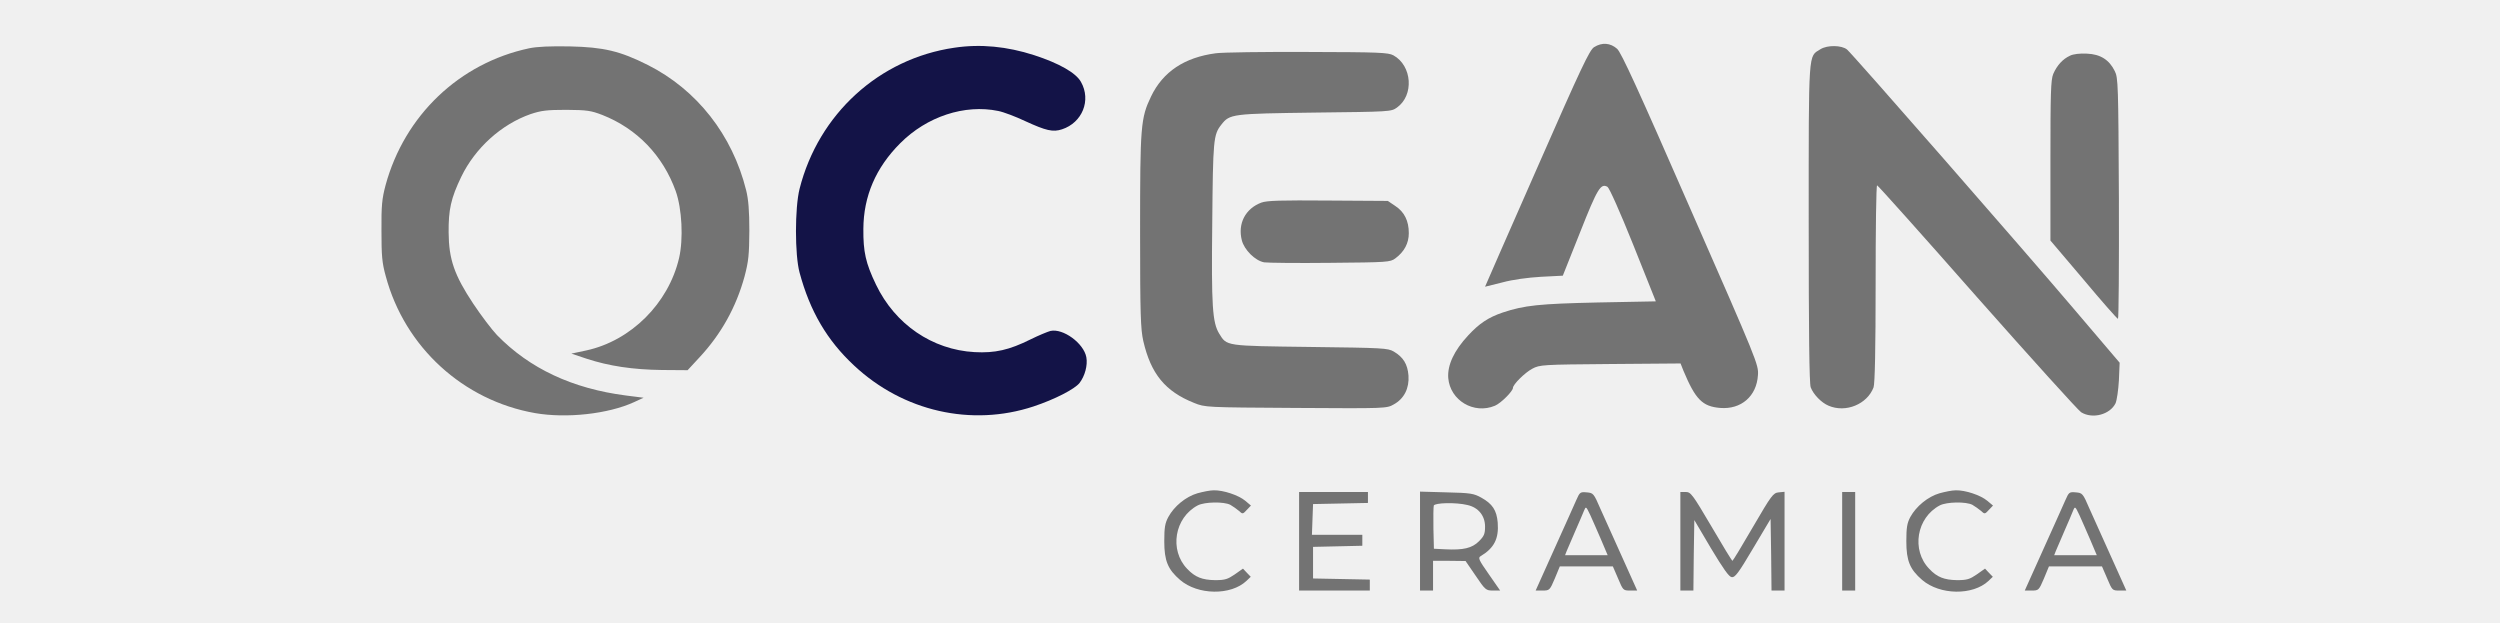
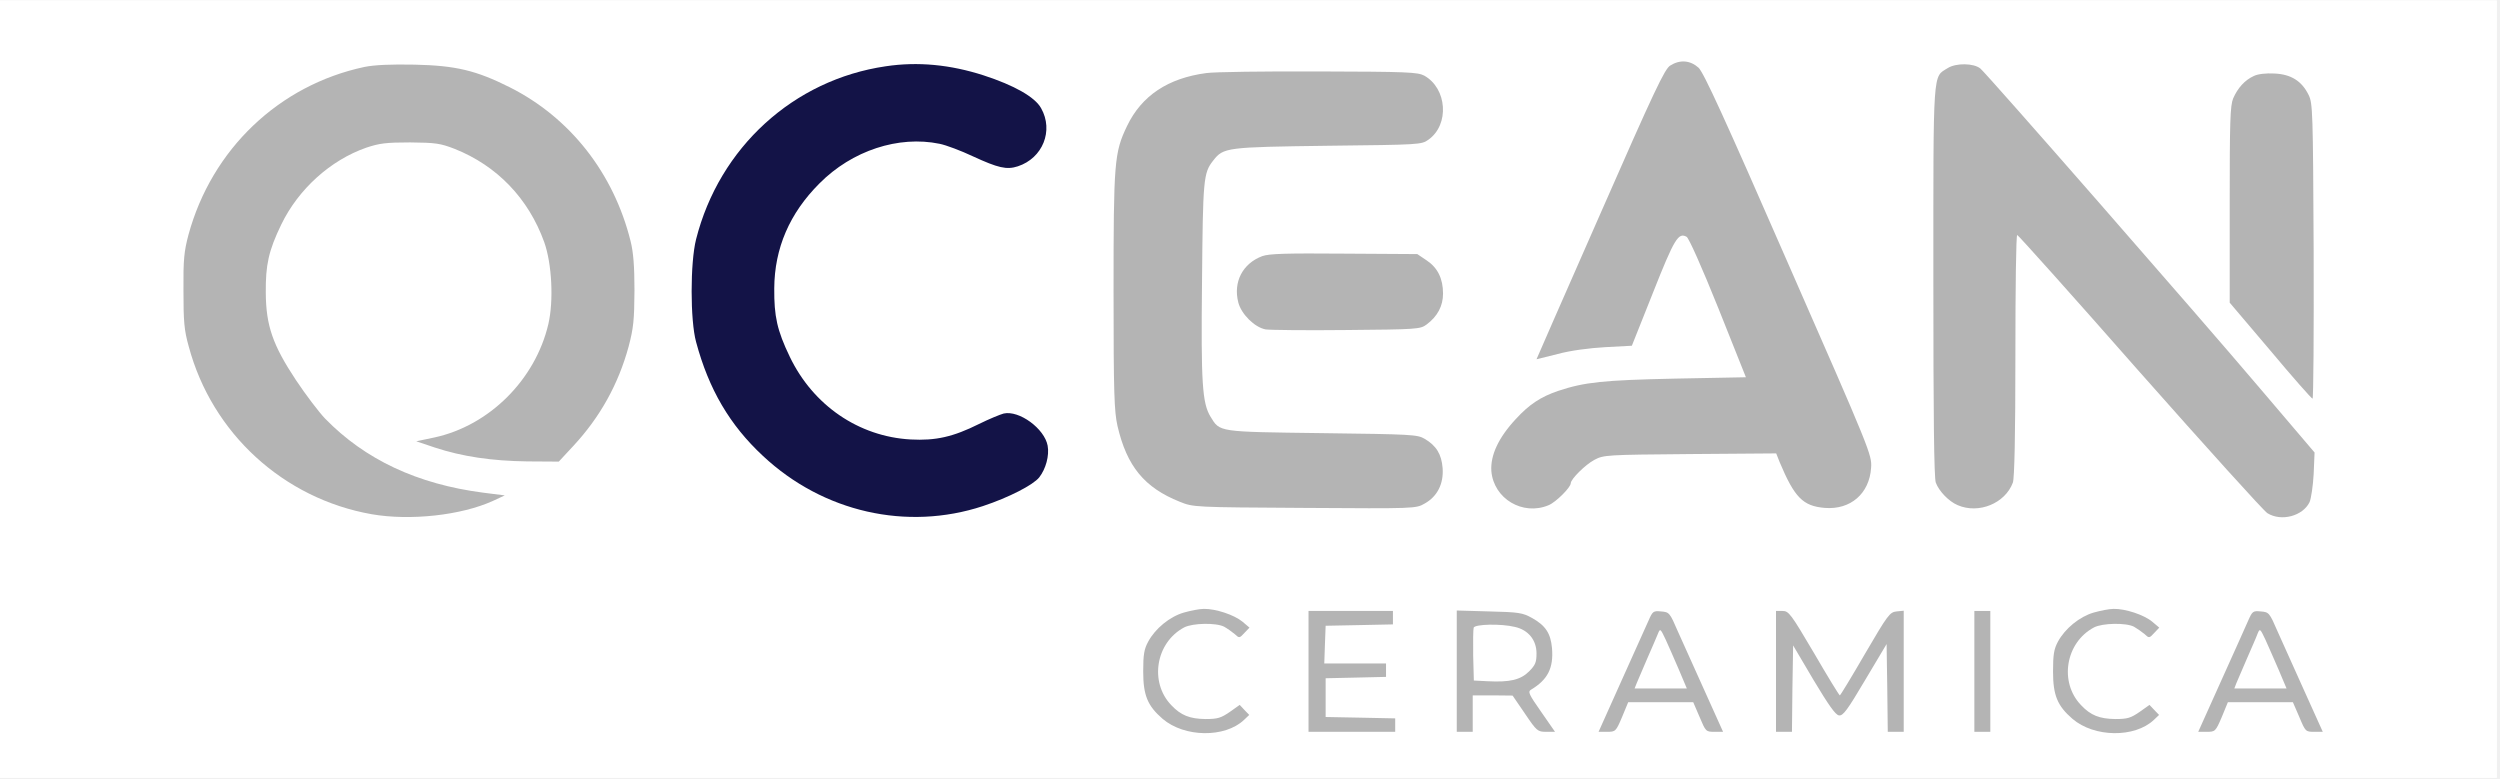
- <svg xmlns="http://www.w3.org/2000/svg" viewBox="0 0 156.75 39">
-   <path fill="#737373" d="M 99.949 2.957 C 99.668 3.129 99.145 4.227 96.367 10.559 C 94.574 14.629 93.113 17.965 93.113 17.977 C 93.113 17.977 93.605 17.859 94.199 17.707 C 94.84 17.531 95.809 17.402 96.625 17.355 L 97.988 17.285 L 99.074 14.559 C 100.168 11.793 100.367 11.48 100.789 11.715 C 100.902 11.781 101.559 13.242 102.41 15.363 L 103.82 18.895 L 100.191 18.965 C 96.508 19.047 95.586 19.141 94.223 19.594 C 93.324 19.898 92.742 20.285 92.055 21.031 C 91.168 21.984 90.746 22.895 90.805 23.699 C 90.922 25.109 92.414 25.996 93.734 25.438 C 94.105 25.285 94.863 24.527 94.863 24.316 C 94.863 24.109 95.609 23.363 96.078 23.117 C 96.543 22.871 96.684 22.859 100.961 22.824 L 105.371 22.789 L 105.547 23.234 C 106.305 25.043 106.734 25.484 107.855 25.578 C 109.172 25.684 110.141 24.844 110.223 23.523 C 110.27 22.871 110.188 22.664 106 13.125 C 102.711 5.602 101.664 3.316 101.395 3.062 C 100.973 2.688 100.449 2.641 99.949 2.957 Z M 99.949 2.957 " fill-opacity="1" fill-rule="nonzero" />
-   <path d="M 33.18 3.027 C 28.805 3.957 25.367 7.234 24.176 11.609 C 23.953 12.449 23.906 12.879 23.918 14.465 C 23.918 16.039 23.953 16.48 24.188 17.32 C 25.379 21.766 29.039 25.109 33.551 25.902 C 35.512 26.242 38.121 25.961 39.754 25.215 L 40.352 24.938 L 39.242 24.797 C 35.883 24.363 33.203 23.105 31.16 21.008 C 30.848 20.68 30.172 19.793 29.668 19.035 C 28.492 17.262 28.141 16.262 28.129 14.582 C 28.117 13.148 28.27 12.438 28.922 11.082 C 29.797 9.277 31.43 7.797 33.273 7.152 C 33.938 6.934 34.273 6.887 35.512 6.887 C 36.816 6.898 37.051 6.934 37.773 7.211 C 39.953 8.074 41.562 9.754 42.367 11.98 C 42.762 13.09 42.855 14.988 42.578 16.18 C 41.914 19.023 39.559 21.367 36.758 21.973 L 35.824 22.172 L 36.77 22.488 C 38.18 22.953 39.684 23.176 41.504 23.199 L 43.113 23.211 L 43.859 22.406 C 45.223 20.938 46.156 19.258 46.684 17.332 C 46.938 16.367 46.973 15.969 46.984 14.465 C 46.984 13.219 46.926 12.496 46.785 11.934 C 45.922 8.461 43.695 5.625 40.617 4.074 C 38.879 3.199 37.844 2.957 35.742 2.91 C 34.52 2.887 33.691 2.922 33.18 3.027 Z M 33.18 3.027 " fill-opacity="1" fill-rule="nonzero" fill="#737373" />
-   <path d="M 59.836 2.992 C 55.125 3.68 51.324 7.141 50.133 11.84 C 49.832 13.043 49.832 15.98 50.133 17.09 C 50.785 19.516 51.859 21.344 53.551 22.918 C 56.629 25.801 60.918 26.766 64.801 25.484 C 66.133 25.043 67.379 24.398 67.684 24.016 C 68.02 23.582 68.207 22.906 68.113 22.395 C 67.949 21.52 66.656 20.574 65.863 20.75 C 65.688 20.797 65.117 21.031 64.605 21.285 C 63.285 21.941 62.391 22.148 61.105 22.078 C 58.449 21.93 56.117 20.332 54.926 17.848 C 54.273 16.492 54.121 15.781 54.133 14.348 C 54.145 12.297 54.914 10.512 56.441 8.984 C 58.109 7.305 60.488 6.523 62.586 6.957 C 62.926 7.023 63.695 7.316 64.289 7.598 C 65.582 8.191 66.016 8.297 66.586 8.109 C 67.859 7.691 68.43 6.289 67.777 5.137 C 67.461 4.566 66.41 3.969 64.836 3.457 C 63.137 2.91 61.48 2.746 59.836 2.992 Z M 59.836 2.992 " fill-opacity="1" fill-rule="nonzero" style="fill: rgb(19, 19, 71);" />
-   <path fill="#737373" d="M 114.141 3.086 C 113.371 3.574 113.406 2.98 113.406 13.988 C 113.406 20.75 113.441 24.062 113.531 24.285 C 113.695 24.727 114.199 25.25 114.652 25.438 C 115.727 25.902 117.078 25.344 117.473 24.285 C 117.555 24.062 117.602 21.859 117.602 17.777 C 117.602 14.383 117.637 11.609 117.695 11.621 C 117.742 11.621 120.562 14.77 123.957 18.629 C 127.363 22.477 130.301 25.73 130.488 25.848 C 131.199 26.289 132.297 25.996 132.645 25.285 C 132.727 25.098 132.82 24.457 132.855 23.852 L 132.902 22.742 L 130.125 19.48 C 126.988 15.781 116.121 3.352 115.809 3.105 C 115.469 2.828 114.57 2.816 114.141 3.086 Z M 114.141 3.086 " fill-opacity="1" fill-rule="nonzero" />
-   <path fill="#737373" d="M 76.23 3.34 C 74.27 3.598 72.918 4.496 72.172 6.047 C 71.52 7.41 71.484 7.875 71.484 14.523 C 71.484 19.746 71.52 20.645 71.684 21.379 C 72.16 23.445 73.059 24.539 74.867 25.262 C 75.566 25.543 75.566 25.543 81.258 25.578 C 86.898 25.613 86.945 25.613 87.391 25.355 C 88.043 24.996 88.367 24.34 88.312 23.547 C 88.254 22.824 87.984 22.395 87.391 22.043 C 87.016 21.824 86.727 21.812 82.152 21.754 C 76.789 21.684 76.93 21.707 76.441 20.914 C 76.02 20.215 75.949 19.223 76.008 13.988 C 76.055 8.762 76.078 8.449 76.578 7.816 C 77.105 7.141 77.234 7.129 82.445 7.059 C 87.156 7.004 87.227 7.004 87.586 6.746 C 88.672 5.977 88.543 4.121 87.367 3.469 C 87.027 3.293 86.504 3.27 81.98 3.258 C 79.227 3.246 76.637 3.281 76.23 3.34 Z M 76.23 3.34 " fill-opacity="1" fill-rule="nonzero" />
-   <path fill="#737373" d="M 129.789 3.492 C 129.332 3.703 128.973 4.098 128.738 4.637 C 128.586 5.008 128.562 5.824 128.562 10.082 L 128.562 15.082 L 130.641 17.531 C 131.77 18.883 132.75 19.992 132.797 19.992 C 132.844 20.004 132.867 16.609 132.855 12.449 C 132.82 5.324 132.809 4.879 132.598 4.461 C 132.25 3.75 131.699 3.398 130.848 3.363 C 130.418 3.34 129.996 3.387 129.789 3.492 Z M 129.789 3.492 " fill-opacity="1" fill-rule="nonzero" />
-   <path fill="#737373" d="M 79.086 12.703 C 78.086 13.078 77.594 14.023 77.863 15.07 C 78.016 15.664 78.691 16.344 79.262 16.449 C 79.473 16.48 81.336 16.504 83.402 16.48 C 86.992 16.449 87.168 16.438 87.484 16.203 C 88.055 15.781 88.332 15.246 88.332 14.617 C 88.332 13.848 88.055 13.289 87.484 12.914 L 87.016 12.598 L 83.273 12.574 C 80.312 12.551 79.438 12.574 79.086 12.703 Z M 79.086 12.703 " fill-opacity="1" fill-rule="nonzero" />
-   <path fill="#737373" d="M 75.074 30.93 C 74.352 31.141 73.617 31.746 73.258 32.41 C 73.047 32.797 73 33.074 73 33.938 C 73 35.164 73.223 35.699 73.992 36.363 C 75.109 37.32 77.176 37.344 78.152 36.422 L 78.422 36.164 L 78.176 35.91 L 77.934 35.652 L 77.418 36.016 C 76.977 36.316 76.812 36.375 76.184 36.375 C 75.379 36.363 74.926 36.188 74.434 35.664 C 73.305 34.488 73.641 32.457 75.098 31.688 C 75.531 31.465 76.73 31.441 77.141 31.652 C 77.305 31.746 77.535 31.91 77.676 32.027 C 77.91 32.246 77.922 32.246 78.176 31.969 L 78.434 31.699 L 78.074 31.395 C 77.652 31.047 76.707 30.73 76.102 30.742 C 75.867 30.742 75.414 30.836 75.074 30.93 Z M 75.074 30.93 " fill-opacity="1" fill-rule="nonzero" />
-   <path fill="#737373" d="M 121.602 30.93 C 120.879 31.141 120.145 31.746 119.781 32.41 C 119.574 32.797 119.527 33.074 119.527 33.938 C 119.527 35.164 119.75 35.699 120.52 36.363 C 121.637 37.32 123.699 37.344 124.68 36.422 L 124.949 36.164 L 124.703 35.91 L 124.461 35.652 L 123.945 36.016 C 123.504 36.316 123.34 36.375 122.711 36.375 C 121.906 36.363 121.449 36.188 120.961 35.664 C 119.828 34.488 120.168 32.457 121.625 31.688 C 122.059 31.465 123.258 31.441 123.668 31.652 C 123.828 31.746 124.062 31.91 124.203 32.027 C 124.438 32.246 124.449 32.246 124.703 31.969 L 124.961 31.699 L 124.598 31.395 C 124.18 31.047 123.234 30.73 122.629 30.742 C 122.395 30.742 121.941 30.836 121.602 30.93 Z M 121.602 30.93 " fill-opacity="1" fill-rule="nonzero" />
-   <path fill="#737373" d="M 81.453 33.938 L 81.453 37.027 L 85.887 37.027 L 85.887 36.34 L 84.113 36.305 L 82.328 36.27 L 82.328 34.289 L 83.879 34.254 L 85.418 34.219 L 85.418 33.531 L 82.258 33.531 L 82.293 32.562 L 82.328 31.605 L 84.055 31.57 L 85.77 31.535 L 85.77 30.848 L 81.453 30.848 Z M 81.453 33.938 " fill-opacity="1" fill-rule="nonzero" />
-   <path fill="#737373" d="M 89.035 33.926 L 89.035 37.027 L 89.852 37.027 L 89.852 35.164 L 90.875 35.164 L 91.891 35.176 L 92.52 36.094 C 93.125 36.992 93.172 37.027 93.605 37.027 L 94.059 37.027 L 93.348 36.004 C 92.719 35.105 92.66 34.977 92.836 34.871 C 93.688 34.359 93.988 33.773 93.906 32.75 C 93.836 31.992 93.582 31.594 92.871 31.199 C 92.402 30.941 92.207 30.906 90.699 30.871 L 89.035 30.824 Z M 92.008 31.664 C 92.695 31.816 93.113 32.34 93.113 33.016 C 93.113 33.473 93.055 33.613 92.73 33.938 C 92.297 34.371 91.75 34.5 90.609 34.441 L 89.906 34.406 L 89.875 33.133 C 89.863 32.422 89.875 31.781 89.898 31.699 C 89.965 31.523 91.285 31.488 92.008 31.664 Z M 92.008 31.664 " fill-opacity="1" fill-rule="nonzero" />
-   <path fill="#737373" d="M 98.84 31.34 C 98.723 31.617 98.094 33.004 97.453 34.43 L 96.285 37.027 L 96.719 37.027 C 97.148 37.027 97.172 37.016 97.488 36.27 L 97.801 35.512 L 101.125 35.512 L 101.453 36.27 C 101.766 37.016 101.777 37.027 102.211 37.027 L 102.652 37.027 L 101.719 34.953 C 101.207 33.82 100.59 32.445 100.344 31.898 C 99.926 30.93 99.902 30.906 99.48 30.871 C 99.086 30.836 99.051 30.859 98.84 31.34 Z M 100.391 33.844 L 100.801 34.812 L 98.129 34.812 L 98.234 34.543 C 98.293 34.406 98.539 33.844 98.77 33.297 C 99.004 32.75 99.262 32.176 99.32 32.016 C 99.434 31.734 99.445 31.734 99.715 32.305 C 99.855 32.621 100.168 33.32 100.391 33.844 Z M 100.391 33.844 " fill-opacity="1" fill-rule="nonzero" />
-   <path fill="#737373" d="M 105.359 33.938 L 105.359 37.027 L 106.176 37.027 L 106.199 34.812 L 106.234 32.609 L 107.281 34.383 C 108.051 35.664 108.402 36.164 108.578 36.188 C 108.785 36.223 109.008 35.922 109.918 34.383 L 111.016 32.539 L 111.051 34.777 L 111.074 37.027 L 111.891 37.027 L 111.891 30.836 L 111.527 30.871 C 111.176 30.906 111.074 31.047 109.918 33.027 C 109.242 34.195 108.66 35.152 108.625 35.164 C 108.59 35.164 107.992 34.184 107.305 33.004 C 106.117 30.988 106.012 30.848 105.695 30.848 L 105.359 30.848 Z M 105.359 33.938 " fill-opacity="1" fill-rule="nonzero" />
-   <path fill="#737373" d="M 115.504 33.938 L 115.504 37.027 L 116.32 37.027 L 116.32 30.848 L 115.504 30.848 Z M 115.504 33.938 " fill-opacity="1" fill-rule="nonzero" />
-   <path fill="#737373" d="M 129.508 31.34 C 129.391 31.617 128.762 33.004 128.121 34.43 L 126.953 37.027 L 127.387 37.027 C 127.816 37.027 127.84 37.016 128.156 36.27 L 128.469 35.512 L 131.793 35.512 L 132.121 36.27 C 132.434 37.016 132.445 37.027 132.879 37.027 L 133.32 37.027 L 132.387 34.953 C 131.875 33.82 131.258 32.445 131.012 31.898 C 130.594 30.93 130.57 30.906 130.148 30.871 C 129.754 30.836 129.719 30.859 129.508 31.34 Z M 131.059 33.844 L 131.469 34.812 L 128.797 34.812 L 128.902 34.543 C 128.961 34.406 129.203 33.844 129.438 33.297 C 129.672 32.75 129.93 32.176 129.984 32.016 C 130.102 31.734 130.113 31.734 130.383 32.305 C 130.523 32.621 130.836 33.32 131.059 33.844 Z M 131.059 33.844 " fill-opacity="1" fill-rule="nonzero" />
+ <svg xmlns="http://www.w3.org/2000/svg" width="257" zoomAndPan="magnify" viewBox="0 0 192.75 60" height="80" preserveAspectRatio="xMidYMid meet" version="1.0">
+   <defs>
+     <clipPath id="1801d4a7b2">
+       <path d="M 0 0.039 L 192.5 0.039 L 192.5 59.961 L 0 59.961 Z M 0 0.039 " clip-rule="nonzero" />
+     </clipPath>
+   </defs>
+   <g clip-path="url(#1801d4a7b2)">
+     <path fill="#ffffff" d="M 0 0.039 L 192.5 0.039 L 192.5 59.961 L 0 59.961 Z M 0 0.039 " fill-opacity="1" fill-rule="nonzero" />
+     <path fill="#ffffff" d="M 0 0.039 L 192.5 0.039 L 192.5 59.961 L 0 59.961 Z M 0 0.039 " fill-opacity="1" fill-rule="nonzero" />
+   </g>
+   <path fill="#b4b4b4" d="M 128.773 5.055 C 128.348 5.316 127.559 6.969 123.371 16.516 C 120.668 22.652 118.465 27.684 118.465 27.699 C 118.465 27.699 119.207 27.523 120.102 27.293 C 121.07 27.027 122.531 26.836 123.762 26.766 L 125.816 26.656 L 127.453 22.547 C 129.102 18.379 129.402 17.906 130.039 18.258 C 130.211 18.359 131.199 20.562 132.484 23.762 L 134.609 29.086 L 129.137 29.191 C 123.582 29.312 122.195 29.457 120.137 30.137 C 118.785 30.598 117.906 31.18 116.871 32.305 C 115.531 33.742 114.898 35.113 114.984 36.328 C 115.164 38.453 117.41 39.789 119.402 38.949 C 119.961 38.719 121.105 37.578 121.105 37.258 C 121.105 36.945 122.23 35.82 122.938 35.449 C 123.637 35.078 123.848 35.062 130.297 35.008 L 136.945 34.957 L 137.211 35.629 C 138.355 38.355 139.004 39.02 140.691 39.16 C 142.676 39.32 144.137 38.055 144.262 36.062 C 144.332 35.078 144.207 34.766 137.895 20.387 C 132.938 9.043 131.359 5.598 130.953 5.215 C 130.316 4.648 129.527 4.578 128.773 5.055 Z M 128.773 5.055 " fill-opacity="1" fill-rule="nonzero" />
+   <path fill="#b4b4b4" d="M 28.105 5.16 C 21.512 6.562 16.328 11.504 14.531 18.102 C 14.195 19.367 14.125 20.016 14.145 22.406 C 14.145 24.777 14.195 25.445 14.551 26.711 C 16.344 33.414 21.863 38.453 28.668 39.648 C 31.621 40.16 35.555 39.738 38.02 38.613 L 38.918 38.195 L 37.246 37.984 C 32.184 37.328 28.141 35.434 25.062 32.27 C 24.59 31.777 23.57 30.438 22.812 29.297 C 21.039 26.621 20.508 25.113 20.492 22.582 C 20.473 20.422 20.703 19.348 21.688 17.305 C 23.008 14.586 25.469 12.352 28.246 11.383 C 29.25 11.051 29.754 10.98 31.621 10.98 C 33.59 11 33.941 11.051 35.031 11.469 C 38.32 12.77 40.746 15.305 41.957 18.66 C 42.555 20.332 42.695 23.195 42.277 24.992 C 41.273 29.277 37.723 32.812 33.5 33.727 L 32.094 34.023 L 33.52 34.504 C 35.645 35.203 37.914 35.539 40.656 35.574 L 43.082 35.59 L 44.207 34.379 C 46.262 32.164 47.672 29.633 48.465 26.727 C 48.848 25.273 48.902 24.672 48.918 22.406 C 48.918 20.527 48.832 19.438 48.617 18.59 C 47.316 13.355 43.961 9.078 39.32 6.738 C 36.699 5.422 35.137 5.055 31.969 4.984 C 30.125 4.949 28.879 5.004 28.105 5.16 Z M 28.105 5.16 " fill-opacity="1" fill-rule="nonzero" />
+   <path fill="#131347" d="M 68.297 5.109 C 61.191 6.145 55.461 11.363 53.668 18.449 C 53.211 20.262 53.211 24.691 53.668 26.363 C 54.648 30.02 56.27 32.777 58.82 35.148 C 63.461 39.496 69.926 40.949 75.781 39.02 C 77.789 38.355 79.668 37.383 80.125 36.805 C 80.633 36.152 80.914 35.133 80.773 34.359 C 80.527 33.043 78.578 31.617 77.383 31.883 C 77.117 31.953 76.258 32.305 75.484 32.688 C 73.496 33.68 72.148 33.988 70.211 33.883 C 66.203 33.66 62.688 31.25 60.891 27.504 C 59.91 25.461 59.68 24.391 59.695 22.23 C 59.715 19.137 60.875 16.445 63.176 14.145 C 65.691 11.609 69.277 10.434 72.441 11.086 C 72.953 11.188 74.113 11.629 75.008 12.051 C 76.957 12.949 77.613 13.105 78.473 12.824 C 80.391 12.195 81.25 10.078 80.27 8.344 C 79.793 7.48 78.207 6.582 75.832 5.809 C 73.273 4.984 70.773 4.738 68.297 5.109 Z M 68.297 5.109 " fill-opacity="1" fill-rule="nonzero" />
+   <path fill="#b4b4b4" d="M 150.168 5.25 C 149.008 5.984 149.062 5.09 149.062 21.688 C 149.062 31.883 149.113 36.875 149.25 37.211 C 149.496 37.875 150.258 38.664 150.941 38.949 C 152.559 39.648 154.598 38.809 155.191 37.211 C 155.316 36.875 155.387 33.555 155.387 27.398 C 155.387 22.281 155.438 18.102 155.527 18.117 C 155.598 18.117 159.852 22.863 164.969 28.684 C 170.102 34.484 174.531 39.391 174.816 39.566 C 175.887 40.234 177.543 39.789 178.066 38.719 C 178.188 38.438 178.332 37.469 178.383 36.559 L 178.453 34.887 L 174.266 29.969 C 169.539 24.391 153.152 5.652 152.684 5.281 C 152.172 4.863 150.816 4.844 150.168 5.25 Z M 150.168 5.25 " fill-opacity="1" fill-rule="nonzero" />
+   <path fill="#b4b4b4" d="M 93.012 5.633 C 90.055 6.023 88.02 7.375 86.895 9.715 C 85.91 11.77 85.855 12.469 85.855 22.492 C 85.855 30.367 85.91 31.723 86.156 32.828 C 86.875 35.945 88.23 37.594 90.957 38.684 C 92.012 39.109 92.012 39.109 100.594 39.16 C 109.098 39.215 109.168 39.215 109.84 38.824 C 110.82 38.281 111.312 37.293 111.227 36.098 C 111.141 35.008 110.734 34.359 109.84 33.832 C 109.273 33.5 108.836 33.484 101.941 33.395 C 93.855 33.289 94.066 33.324 93.332 32.129 C 92.695 31.074 92.59 29.578 92.676 21.688 C 92.746 13.809 92.781 13.336 93.535 12.383 C 94.332 11.363 94.527 11.344 102.383 11.238 C 109.484 11.156 109.59 11.156 110.133 10.77 C 111.77 9.609 111.574 6.812 109.805 5.828 C 109.289 5.562 108.5 5.527 101.68 5.508 C 97.531 5.492 93.625 5.543 93.012 5.633 Z M 93.012 5.633 " fill-opacity="1" fill-rule="nonzero" />
+   <path fill="#b4b4b4" d="M 173.762 5.863 C 173.07 6.18 172.531 6.777 172.176 7.59 C 171.945 8.148 171.91 9.379 171.91 15.797 L 171.91 23.336 L 175.043 27.027 C 176.746 29.066 178.227 30.738 178.297 30.738 C 178.367 30.758 178.402 25.641 178.383 19.367 C 178.332 8.625 178.312 7.953 177.996 7.324 C 177.473 6.25 176.641 5.723 175.355 5.668 C 174.707 5.633 174.074 5.703 173.762 5.863 Z M 173.762 5.863 " fill-opacity="1" fill-rule="nonzero" />
+   <path fill="#b4b4b4" d="M 97.316 19.75 C 95.809 20.316 95.066 21.738 95.473 23.32 C 95.703 24.215 96.723 25.238 97.582 25.398 C 97.902 25.445 100.711 25.48 103.824 25.445 C 109.238 25.398 109.504 25.379 109.98 25.027 C 110.84 24.391 111.258 23.582 111.258 22.637 C 111.258 21.477 110.84 20.633 109.98 20.066 L 109.273 19.59 L 103.633 19.555 C 99.168 19.52 97.848 19.555 97.316 19.75 Z M 97.316 19.75 " fill-opacity="1" fill-rule="nonzero" />
+   <path fill="#b4b4b4" d="M 91.27 47.23 C 90.18 47.547 89.074 48.461 88.531 49.461 C 88.211 50.043 88.141 50.461 88.141 51.766 C 88.141 53.613 88.477 54.418 89.637 55.422 C 91.324 56.863 94.438 56.898 95.91 55.508 L 96.316 55.121 L 95.945 54.738 L 95.582 54.348 L 94.805 54.898 C 94.137 55.352 93.891 55.438 92.941 55.438 C 91.73 55.422 91.047 55.156 90.305 54.367 C 88.602 52.594 89.109 49.531 91.305 48.371 C 91.957 48.035 93.766 48 94.383 48.32 C 94.633 48.461 94.98 48.707 95.191 48.883 C 95.547 49.215 95.562 49.215 95.945 48.797 L 96.336 48.391 L 95.793 47.93 C 95.156 47.406 93.73 46.93 92.816 46.945 C 92.465 46.945 91.781 47.086 91.27 47.23 Z M 91.27 47.23 " fill-opacity="1" fill-rule="nonzero" />
+   <path fill="#b4b4b4" d="M 161.418 47.23 C 160.328 47.547 159.219 48.461 158.672 49.461 C 158.359 50.043 158.289 50.461 158.289 51.766 C 158.289 53.613 158.625 54.418 159.785 55.422 C 161.469 56.863 164.578 56.898 166.059 55.508 L 166.465 55.121 L 166.094 54.738 L 165.727 54.348 L 164.949 54.898 C 164.285 55.352 164.039 55.438 163.09 55.438 C 161.875 55.422 161.188 55.156 160.449 54.367 C 158.742 52.594 159.254 49.531 161.453 48.371 C 162.105 48.035 163.914 48 164.531 48.32 C 164.773 48.461 165.129 48.707 165.34 48.883 C 165.691 49.215 165.711 49.215 166.094 48.797 L 166.48 48.391 L 165.934 47.93 C 165.305 47.406 163.879 46.93 162.965 46.945 C 162.613 46.945 161.93 47.086 161.418 47.23 Z M 161.418 47.23 " fill-opacity="1" fill-rule="nonzero" />
+   <path fill="#b4b4b4" d="M 100.887 51.766 L 100.887 56.422 L 107.57 56.422 L 107.57 55.387 L 104.898 55.332 L 102.207 55.281 L 102.207 52.293 L 104.543 52.242 L 106.863 52.188 L 106.863 51.152 L 102.102 51.152 L 102.152 49.691 L 102.207 48.246 L 104.809 48.195 L 107.395 48.141 L 107.395 47.105 L 100.887 47.105 Z M 100.887 51.766 " fill-opacity="1" fill-rule="nonzero" />
+   <path fill="#b4b4b4" d="M 112.316 51.746 L 112.316 56.422 L 113.547 56.422 L 113.547 53.613 L 115.09 53.613 L 116.621 53.629 L 117.57 55.016 C 118.484 56.371 118.555 56.422 119.207 56.422 L 119.891 56.422 L 118.82 54.879 C 117.871 53.523 117.781 53.332 118.047 53.172 C 119.332 52.398 119.785 51.516 119.66 49.973 C 119.555 48.832 119.172 48.23 118.102 47.637 C 117.395 47.246 117.102 47.195 114.828 47.141 L 112.316 47.07 Z M 116.801 48.336 C 117.836 48.566 118.465 49.355 118.465 50.375 C 118.465 51.062 118.379 51.273 117.891 51.766 C 117.234 52.418 116.41 52.613 114.691 52.523 L 113.633 52.469 L 113.582 50.551 C 113.566 49.48 113.582 48.512 113.621 48.391 C 113.719 48.125 115.711 48.07 116.801 48.336 Z M 116.801 48.336 " fill-opacity="1" fill-rule="nonzero" />
+   <path fill="#b4b4b4" d="M 127.102 47.848 C 126.922 48.266 125.977 50.355 125.008 52.504 L 123.25 56.422 L 123.902 56.422 C 124.551 56.422 124.586 56.406 125.062 55.281 L 125.535 54.137 L 130.547 54.137 L 131.039 55.281 C 131.512 56.406 131.527 56.422 132.184 56.422 L 132.848 56.422 L 131.441 53.297 C 130.668 51.586 129.738 49.516 129.367 48.691 C 128.738 47.23 128.703 47.195 128.066 47.141 C 127.473 47.086 127.418 47.121 127.102 47.848 Z M 129.438 51.621 L 130.055 53.082 L 126.027 53.082 L 126.188 52.676 C 126.273 52.469 126.645 51.621 126.992 50.797 C 127.348 49.973 127.734 49.109 127.824 48.867 C 127.996 48.441 128.012 48.441 128.418 49.301 C 128.633 49.777 129.102 50.832 129.438 51.621 Z M 129.438 51.621 " fill-opacity="1" fill-rule="nonzero" />
+   <path fill="#b4b4b4" d="M 136.93 51.766 L 136.93 56.422 L 138.16 56.422 L 138.195 53.082 L 138.25 49.762 L 139.828 52.434 C 140.988 54.367 141.516 55.121 141.781 55.156 C 142.094 55.211 142.43 54.754 143.801 52.434 L 145.457 49.656 L 145.508 53.031 L 145.547 56.422 L 146.777 56.422 L 146.777 47.086 L 146.227 47.141 C 145.699 47.195 145.547 47.406 143.801 50.391 C 142.781 52.152 141.906 53.594 141.852 53.613 C 141.801 53.613 140.898 52.137 139.863 50.355 C 138.07 47.316 137.914 47.105 137.434 47.105 L 136.93 47.105 Z M 136.93 51.766 " fill-opacity="1" fill-rule="nonzero" />
+   <path fill="#b4b4b4" d="M 152.223 51.766 L 152.223 56.422 L 153.453 56.422 L 153.453 47.105 L 152.223 47.105 Z M 152.223 51.766 " fill-opacity="1" fill-rule="nonzero" />
+   <path fill="#b4b4b4" d="M 173.336 47.848 C 173.16 48.266 172.211 50.355 171.246 52.504 L 169.484 56.422 L 170.141 56.422 C 170.785 56.422 170.82 56.406 171.301 55.281 L 171.77 54.137 L 176.781 54.137 L 177.277 55.281 C 177.746 56.406 177.766 56.422 178.418 56.422 L 179.086 56.422 L 177.676 53.297 C 176.906 51.586 175.977 49.516 175.605 48.691 C 174.973 47.23 174.938 47.195 174.301 47.141 C 173.707 47.086 173.656 47.121 173.336 47.848 Z M 175.676 51.621 L 176.293 53.082 L 172.266 53.082 L 172.422 52.676 C 172.512 52.469 172.879 51.621 173.23 50.797 C 173.586 49.973 173.973 49.109 174.055 48.867 C 174.23 48.441 174.25 48.441 174.656 49.301 C 174.867 49.777 175.34 50.832 175.676 51.621 Z M 175.676 51.621 " fill-opacity="1" fill-rule="nonzero" />
</svg>
